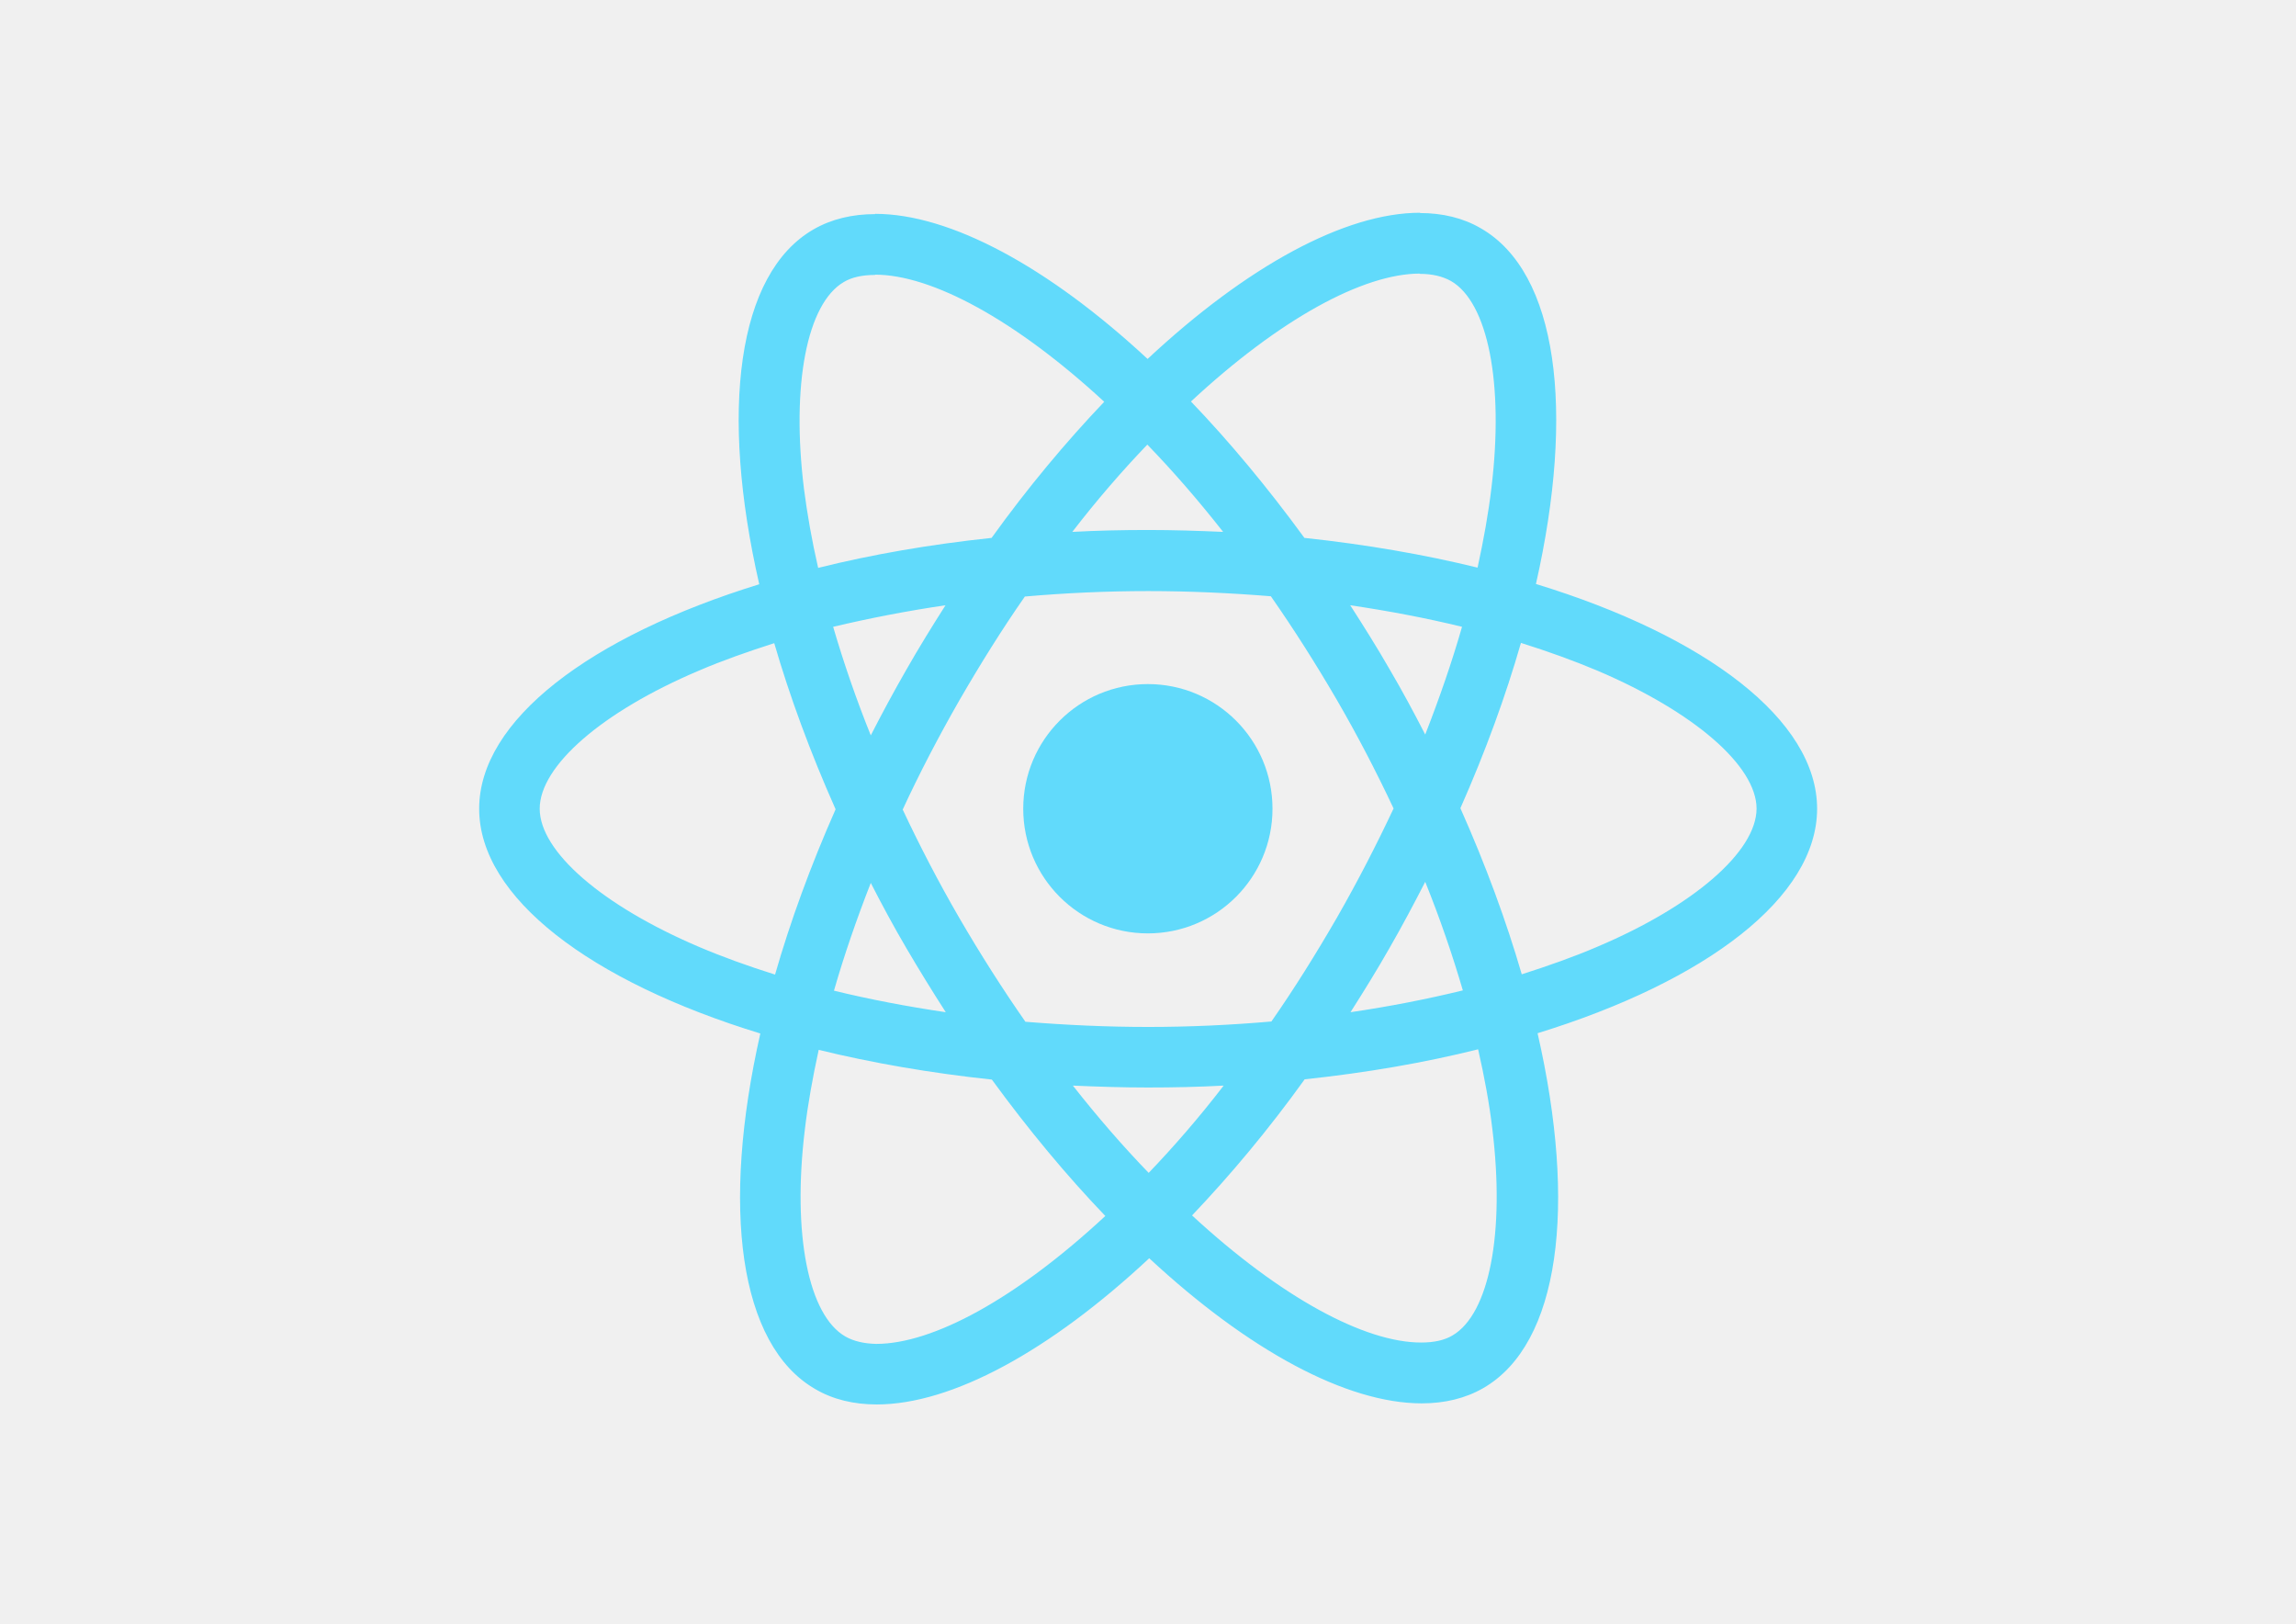
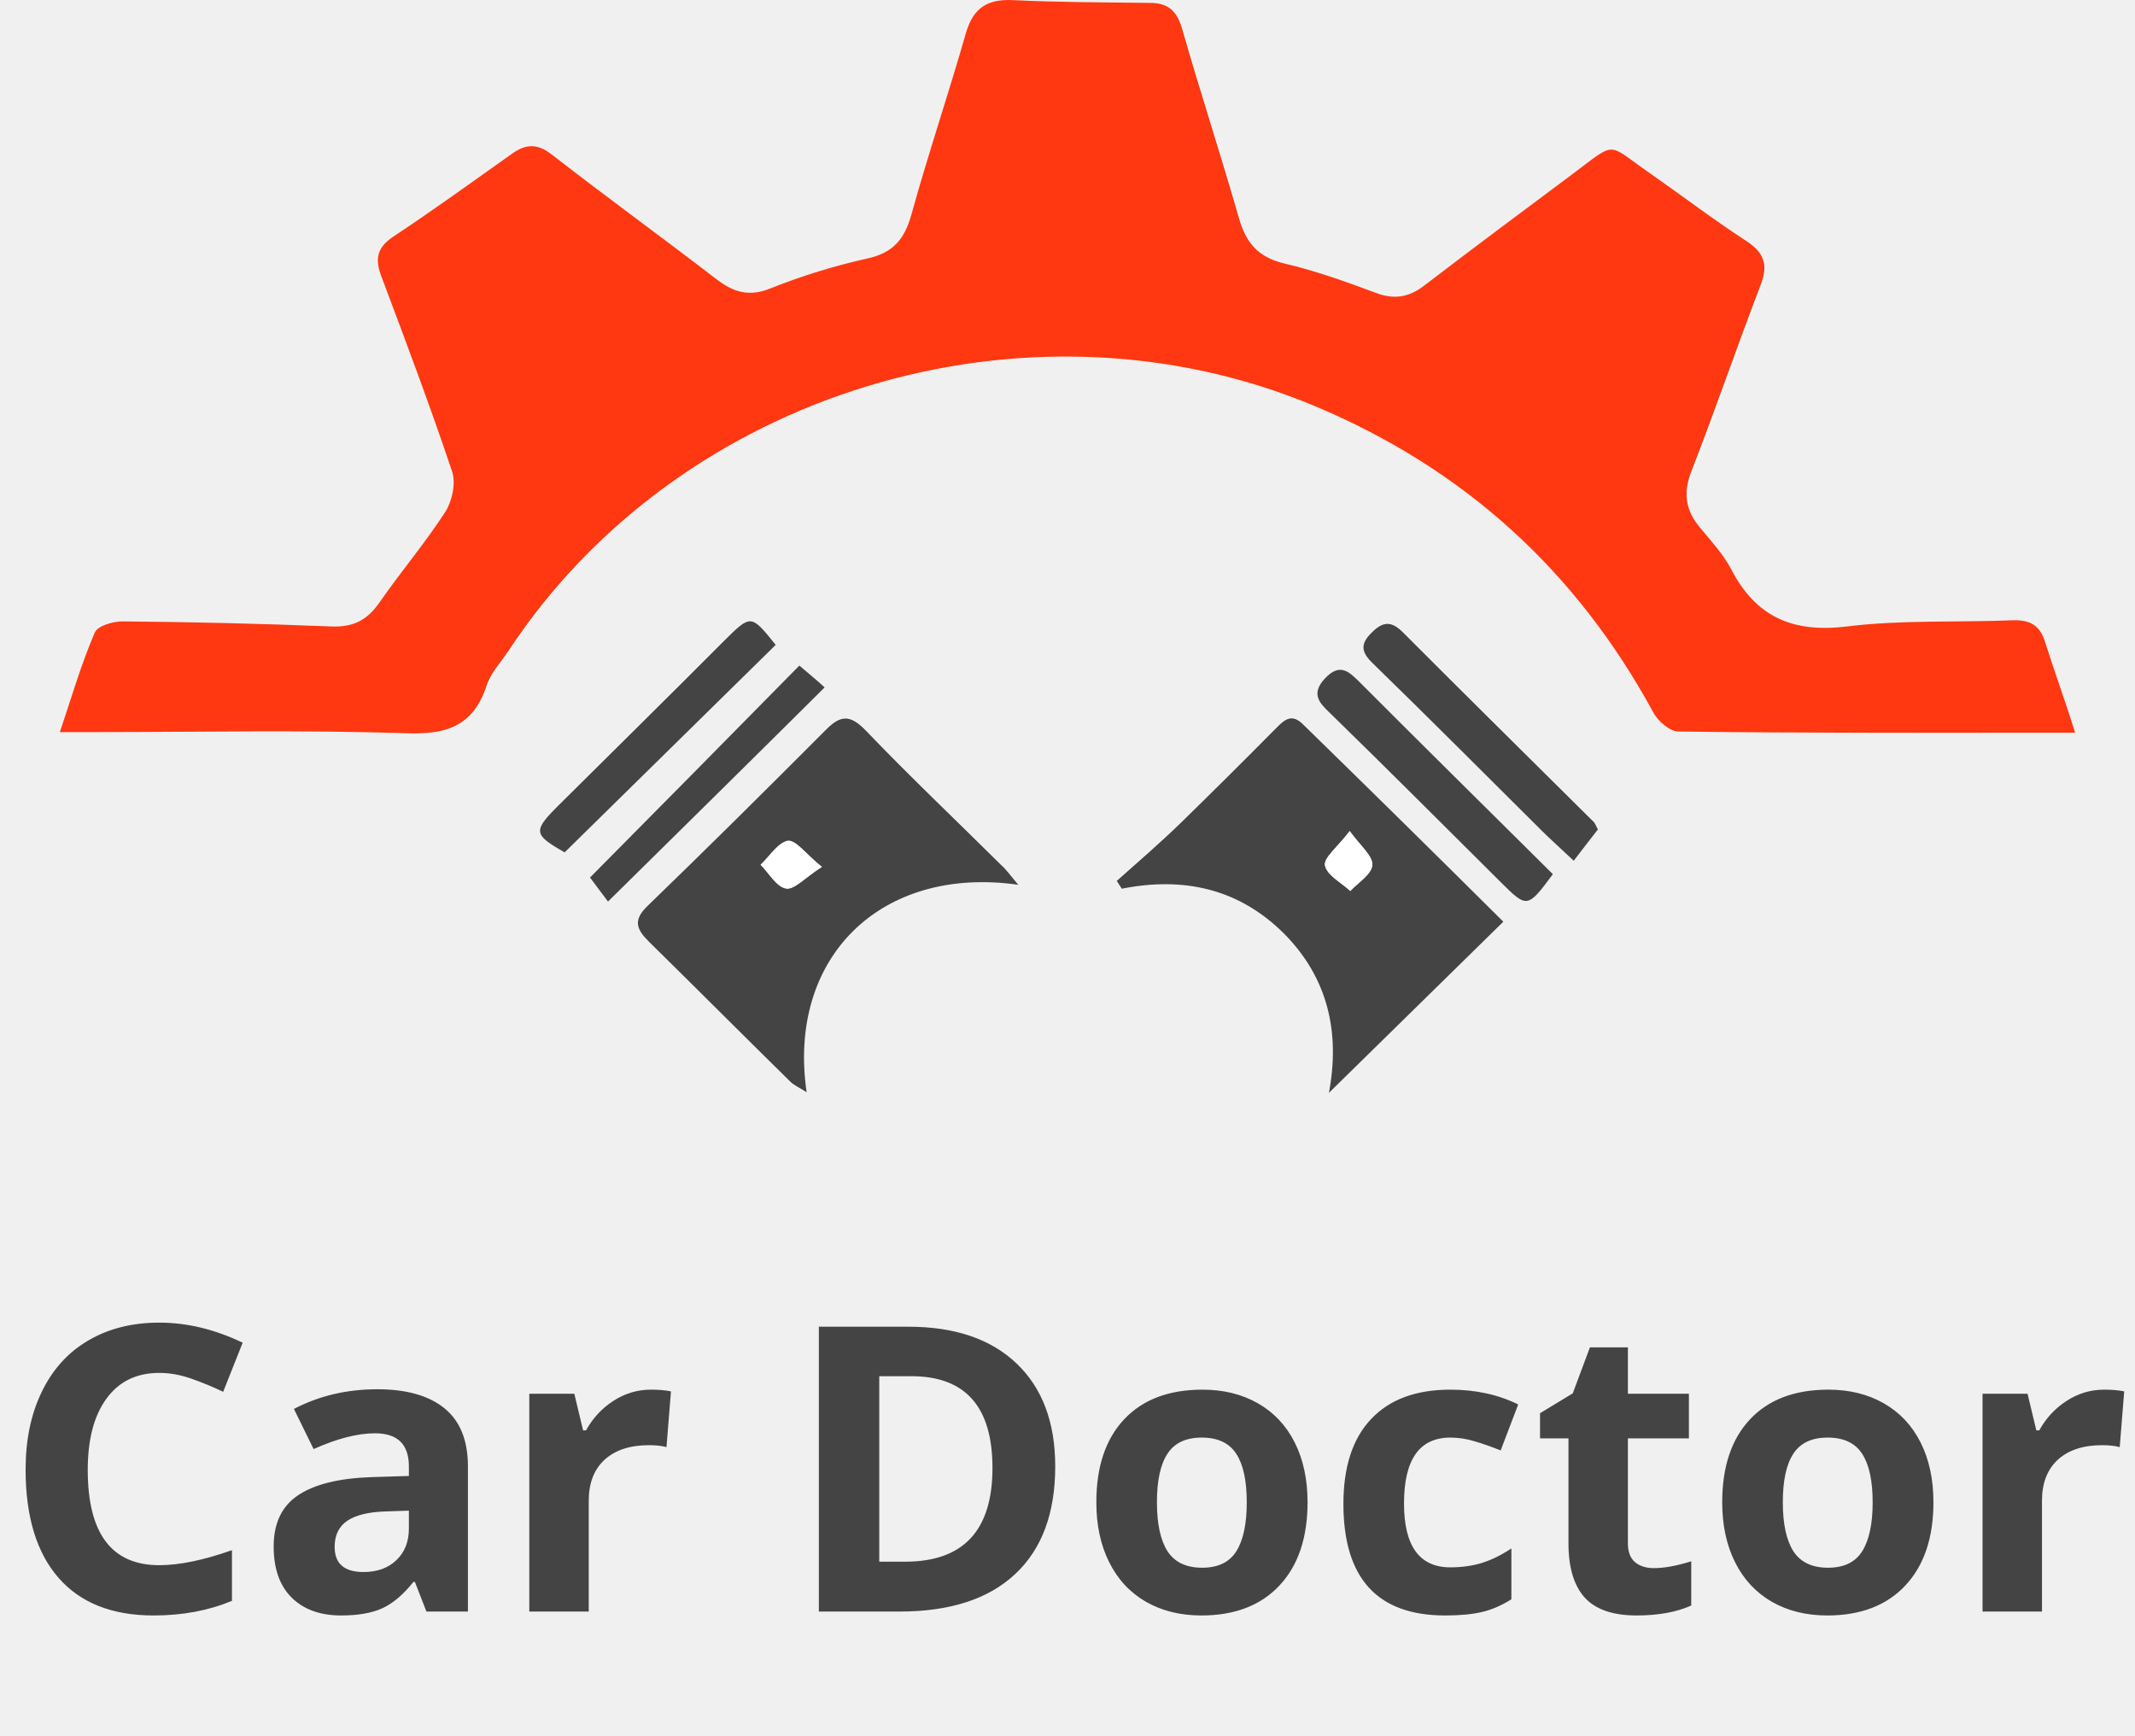
- <svg xmlns="http://www.w3.org/2000/svg" viewBox="0 0 841.9 595.3">
-   <g fill="#61DAFB">
-     <path d="M666.3 296.5c0-32.5-40.7-63.3-103.1-82.4 14.4-63.6 8-114.2-20.2-130.4-6.5-3.8-14.1-5.6-22.4-5.6v22.3c4.6 0 8.3.9 11.4 2.6 13.6 7.8 19.5 37.5 14.9 75.7-1.1 9.4-2.9 19.3-5.1 29.4-19.6-4.8-41-8.5-63.5-10.9-13.5-18.5-27.5-35.3-41.6-50 32.6-30.3 63.2-46.9 84-46.9V78c-27.5 0-63.5 19.6-99.9 53.6-36.4-33.8-72.4-53.2-99.9-53.2v22.3c20.7 0 51.4 16.5 84 46.6-14 14.7-28 31.4-41.3 49.9-22.6 2.4-44 6.1-63.6 11-2.3-10-4-19.7-5.2-29-4.7-38.2 1.1-67.9 14.6-75.8 3-1.8 6.9-2.6 11.5-2.6V78.5c-8.4 0-16 1.8-22.6 5.6-28.1 16.2-34.4 66.7-19.9 130.1-62.2 19.2-102.7 49.9-102.7 82.3 0 32.5 40.7 63.3 103.1 82.4-14.4 63.6-8 114.2 20.2 130.4 6.5 3.8 14.1 5.6 22.5 5.6 27.5 0 63.5-19.6 99.9-53.6 36.4 33.8 72.4 53.2 99.9 53.2 8.4 0 16-1.8 22.6-5.6 28.1-16.2 34.4-66.7 19.9-130.1 62-19.1 102.5-49.9 102.5-82.3zm-130.2-66.7c-3.7 12.9-8.3 26.2-13.5 39.5-4.1-8-8.4-16-13.1-24-4.6-8-9.5-15.8-14.4-23.4 14.2 2.1 27.9 4.7 41 7.9zm-45.8 106.5c-7.8 13.5-15.8 26.3-24.1 38.2-14.9 1.3-30 2-45.2 2-15.1 0-30.2-.7-45-1.9-8.3-11.9-16.4-24.6-24.2-38-7.6-13.1-14.5-26.4-20.8-39.8 6.2-13.4 13.2-26.8 20.7-39.9 7.8-13.5 15.8-26.3 24.1-38.2 14.9-1.3 30-2 45.2-2 15.1 0 30.2.7 45 1.9 8.3 11.9 16.4 24.6 24.2 38 7.6 13.1 14.5 26.4 20.8 39.8-6.3 13.4-13.2 26.8-20.7 39.9zm32.3-13c5.4 13.4 10 26.8 13.8 39.8-13.1 3.2-26.9 5.9-41.2 8 4.9-7.7 9.8-15.6 14.4-23.7 4.6-8 8.9-16.1 13-24.1zM421.2 430c-9.3-9.6-18.6-20.3-27.8-32 9 .4 18.2.7 27.5.7 9.4 0 18.7-.2 27.8-.7-9 11.7-18.3 22.4-27.5 32zm-74.4-58.9c-14.2-2.1-27.9-4.7-41-7.9 3.7-12.9 8.3-26.2 13.5-39.5 4.1 8 8.4 16 13.1 24 4.7 8 9.5 15.8 14.4 23.4zM420.7 163c9.3 9.6 18.6 20.3 27.8 32-9-.4-18.2-.7-27.5-.7-9.4 0-18.7.2-27.8.7 9-11.7 18.3-22.4 27.5-32zm-74 58.9c-4.9 7.7-9.8 15.6-14.4 23.7-4.6 8-8.9 16-13 24-5.4-13.4-10-26.8-13.8-39.8 13.1-3.1 26.9-5.8 41.2-7.9zm-90.5 125.2c-35.4-15.1-58.3-34.9-58.3-50.6 0-15.7 22.9-35.6 58.3-50.6 8.6-3.7 18-7 27.7-10.1 5.7 19.6 13.2 40 22.5 60.9-9.2 20.8-16.6 41.1-22.2 60.6-9.9-3.1-19.3-6.5-28-10.2zM310 490c-13.6-7.8-19.5-37.5-14.9-75.7 1.1-9.4 2.9-19.3 5.1-29.4 19.6 4.8 41 8.5 63.5 10.9 13.5 18.5 27.5 35.3 41.6 50-32.6 30.3-63.2 46.9-84 46.9-4.5-.1-8.3-1-11.3-2.7zm237.2-76.2c4.7 38.2-1.1 67.9-14.6 75.8-3 1.8-6.9 2.6-11.5 2.6-20.7 0-51.4-16.5-84-46.6 14-14.7 28-31.4 41.3-49.9 22.6-2.4 44-6.1 63.6-11 2.3 10.1 4.1 19.8 5.2 29.1zm38.5-66.7c-8.6 3.7-18 7-27.7 10.1-5.7-19.6-13.2-40-22.5-60.9 9.2-20.8 16.6-41.1 22.2-60.6 9.9 3.1 19.3 6.5 28.1 10.2 35.4 15.1 58.3 34.9 58.3 50.6-.1 15.7-23 35.6-58.4 50.6zM320.8 78.4z" />
-     <circle cx="420.9" cy="296.5" r="45.7" />
-     <path d="M520.5 78.1z" />
-   </g>
+ <svg xmlns="http://www.w3.org/2000/svg" width="107" height="87" viewBox="0 0 107 87" fill="none">
+   <path d="M104 36.724C103.464 35.098 102.956 33.725 102.562 32.295C102.308 31.398 101.8 31.146 100.926 31.174C98.162 31.286 95.37 31.146 92.634 31.483C89.898 31.819 88.036 31.006 86.795 28.567C86.429 27.839 85.808 27.194 85.272 26.549C84.539 25.68 84.398 24.811 84.821 23.718C86.034 20.635 87.077 17.495 88.29 14.384C88.685 13.375 88.488 12.758 87.585 12.17C85.921 11.049 84.37 9.843 82.762 8.722C80.506 7.18 81.126 7.068 78.87 8.75C76.388 10.6 73.906 12.422 71.452 14.328C70.662 14.945 69.901 15.029 68.97 14.692C67.475 14.132 65.981 13.571 64.429 13.235C63.104 12.927 62.483 12.17 62.145 10.936C61.242 7.797 60.227 4.686 59.324 1.546C59.07 0.649 58.619 0.201 57.688 0.173C55.376 0.145 53.091 0.145 50.806 0.033C49.537 -0.023 48.832 0.425 48.465 1.686C47.619 4.742 46.604 7.741 45.73 10.796C45.391 12.002 44.827 12.702 43.53 12.983C41.894 13.347 40.258 13.851 38.707 14.468C37.635 14.889 36.845 14.692 35.999 14.048C33.235 11.945 30.443 9.899 27.707 7.769C26.974 7.208 26.41 7.208 25.705 7.741C23.73 9.17 21.728 10.572 19.725 11.917C18.879 12.478 18.851 13.067 19.189 13.936C20.43 17.159 21.615 20.411 22.715 23.662C22.912 24.251 22.715 25.148 22.377 25.68C21.361 27.25 20.12 28.68 19.077 30.221C18.456 31.118 17.723 31.483 16.623 31.426C13.154 31.286 9.684 31.202 6.187 31.174C5.708 31.174 4.946 31.398 4.805 31.735C4.156 33.304 3.677 34.93 3.056 36.724C3.818 36.724 4.326 36.724 4.862 36.724C10.023 36.724 15.213 36.612 20.374 36.78C22.405 36.836 23.759 36.444 24.435 34.426C24.661 33.781 25.169 33.22 25.535 32.66C34.053 19.598 51.512 14.328 65.924 20.383C73.398 23.522 79.011 28.623 82.875 35.715C83.1 36.163 83.721 36.696 84.144 36.696C90.659 36.752 97.203 36.724 104 36.724Z" fill="white" />
+   <path d="M104 36.724C97.174 36.724 90.659 36.752 84.116 36.668C83.693 36.668 83.072 36.136 82.847 35.687C78.983 28.595 73.37 23.494 65.896 20.355C51.512 14.328 34.053 19.598 25.479 32.632C25.084 33.22 24.576 33.753 24.379 34.398C23.702 36.416 22.348 36.836 20.317 36.752C15.156 36.584 9.995 36.696 4.805 36.696C4.297 36.696 3.79 36.696 3 36.696C3.592 34.93 4.072 33.276 4.749 31.707C4.89 31.37 5.651 31.146 6.131 31.146C9.6 31.174 13.097 31.258 16.566 31.398C17.695 31.454 18.4 31.09 19.02 30.193C20.092 28.651 21.305 27.222 22.32 25.652C22.659 25.12 22.856 24.223 22.659 23.634C21.558 20.355 20.346 17.131 19.133 13.908C18.794 13.039 18.851 12.45 19.669 11.889C21.7 10.544 23.674 9.114 25.648 7.713C26.353 7.208 26.917 7.18 27.651 7.741C30.387 9.871 33.207 11.917 35.943 14.02C36.789 14.664 37.579 14.889 38.65 14.44C40.202 13.823 41.837 13.319 43.473 12.955C44.771 12.674 45.335 11.973 45.673 10.768C46.519 7.713 47.535 4.714 48.409 1.658C48.776 0.397 49.481 -0.051 50.75 0.005C53.035 0.117 55.347 0.117 57.632 0.145C58.591 0.145 59.014 0.593 59.268 1.518C60.17 4.658 61.186 7.769 62.088 10.908C62.427 12.142 63.047 12.899 64.373 13.207C65.924 13.571 67.419 14.104 68.914 14.664C69.844 15.029 70.606 14.917 71.396 14.3C73.85 12.422 76.331 10.572 78.813 8.722C81.07 7.04 80.478 7.152 82.706 8.694C84.313 9.815 85.893 11.021 87.529 12.086C88.431 12.674 88.629 13.291 88.234 14.3C87.049 17.383 85.977 20.523 84.765 23.634C84.341 24.727 84.483 25.596 85.216 26.465C85.752 27.11 86.344 27.755 86.739 28.483C87.98 30.922 89.841 31.735 92.577 31.398C95.313 31.062 98.105 31.202 100.869 31.09C101.744 31.062 102.251 31.342 102.505 32.211C102.985 33.725 103.492 35.098 104 36.724Z" fill="#FF3811" />
+   <path d="M75.344 46.198C72.016 42.919 68.66 39.611 65.303 36.276C64.711 35.687 64.344 36.079 63.922 36.5C62.342 38.098 60.763 39.695 59.155 41.237C58.14 42.218 57.04 43.171 55.968 44.124C56.052 44.264 56.137 44.376 56.222 44.517C59.352 43.9 62.088 44.544 64.344 46.759C66.573 48.973 67.165 51.748 66.601 54.748C69.534 51.888 72.383 49.085 75.344 46.198Z" fill="white" />
+   <path d="M51.032 44.348C50.609 43.872 50.412 43.563 50.158 43.311C47.901 41.069 45.589 38.882 43.389 36.584C42.599 35.771 42.12 35.799 41.358 36.584C38.425 39.555 35.492 42.47 32.474 45.357C31.712 46.086 31.881 46.535 32.53 47.179C34.899 49.506 37.24 51.86 39.609 54.187C39.807 54.383 40.089 54.495 40.427 54.719C39.44 47.992 44.178 43.367 51.032 44.348Z" fill="white" />
+   <path d="M40.061 33.36C36.479 36.976 33.01 40.508 29.569 43.984C29.822 44.32 30.161 44.797 30.471 45.189C34.109 41.573 37.607 38.126 41.33 34.454C40.935 34.117 40.484 33.725 40.061 33.36Z" fill="white" />
+   <path d="M80.083 41.573C79.998 41.433 79.942 41.265 79.829 41.125C76.642 37.958 73.483 34.818 70.296 31.651C69.76 31.118 69.365 31.09 68.773 31.651C68.152 32.267 68.265 32.688 68.829 33.248C71.678 36.023 74.47 38.826 77.29 41.629C77.742 42.078 78.221 42.498 78.87 43.115C79.293 42.582 79.631 42.162 80.083 41.573Z" fill="white" />
+   <path d="M77.826 43.816C74.555 40.564 71.339 37.397 68.124 34.173C67.588 33.641 67.137 33.22 66.403 34.005C65.698 34.762 66.093 35.211 66.657 35.743C69.534 38.574 72.383 41.405 75.231 44.236C76.501 45.526 76.529 45.526 77.826 43.816Z" fill="white" />
+   <path d="M38.876 32.323C37.607 30.782 37.635 30.782 36.281 32.099C33.517 34.846 30.753 37.565 28.017 40.312C26.692 41.629 26.72 41.797 28.299 42.694C31.825 39.247 35.322 35.799 38.876 32.323Z" fill="white" />
+   <path d="M75.344 46.198C72.383 49.113 69.534 51.888 66.601 54.776C67.165 51.776 66.573 49.029 64.344 46.787C62.088 44.544 59.324 43.928 56.222 44.544C56.137 44.404 56.052 44.292 55.968 44.152C57.04 43.199 58.111 42.274 59.155 41.265C60.763 39.695 62.342 38.126 63.922 36.528C64.344 36.107 64.711 35.715 65.303 36.304C68.66 39.583 72.016 42.891 75.344 46.198ZM67.644 41.657C67.052 42.442 66.347 42.975 66.403 43.367C66.488 43.844 67.221 44.236 67.673 44.657C68.067 44.236 68.744 43.816 68.773 43.367C68.829 42.919 68.209 42.414 67.644 41.657Z" fill="#444444" />
+   <path d="M51.032 44.348C44.15 43.367 39.44 47.992 40.427 54.748C40.089 54.523 39.807 54.411 39.609 54.215C37.24 51.888 34.899 49.534 32.53 47.207C31.881 46.563 31.712 46.114 32.474 45.385C35.463 42.498 38.425 39.555 41.358 36.612C42.12 35.827 42.599 35.799 43.389 36.612C45.589 38.91 47.901 41.097 50.158 43.339C50.412 43.563 50.637 43.872 51.032 44.348ZM41.189 43.451C40.399 42.807 39.891 42.106 39.525 42.162C39.017 42.246 38.594 42.947 38.143 43.367C38.566 43.788 38.932 44.46 39.412 44.544C39.807 44.6 40.343 43.984 41.189 43.451Z" fill="#444444" />
+   <path d="M40.061 33.36C40.484 33.725 40.935 34.089 41.33 34.454C37.635 38.126 34.138 41.573 30.471 45.189C30.161 44.769 29.794 44.292 29.569 43.984C33.01 40.508 36.507 36.976 40.061 33.36Z" fill="#444444" />
+   <path d="M80.083 41.573C79.631 42.162 79.293 42.582 78.87 43.143C78.221 42.526 77.742 42.106 77.29 41.657C74.47 38.854 71.678 36.051 68.829 33.276C68.237 32.716 68.124 32.295 68.773 31.679C69.337 31.118 69.76 31.146 70.296 31.679C73.455 34.846 76.642 37.986 79.829 41.153C79.942 41.237 79.998 41.433 80.083 41.573Z" fill="#444444" />
+   <path d="M77.826 43.816C76.557 45.526 76.529 45.526 75.231 44.236C72.383 41.405 69.534 38.546 66.657 35.743C66.093 35.211 65.698 34.762 66.403 34.005C67.137 33.22 67.588 33.641 68.124 34.173C71.339 37.397 74.555 40.564 77.826 43.816Z" fill="#444444" />
+   <path d="M38.876 32.323C35.322 35.827 31.825 39.247 28.299 42.722C26.72 41.825 26.692 41.657 28.017 40.34C30.781 37.593 33.545 34.874 36.281 32.127C37.635 30.782 37.635 30.782 38.876 32.323Z" fill="#444444" />
+   <path d="M67.644 41.657C68.18 42.442 68.801 42.919 68.773 43.367C68.745 43.816 68.068 44.236 67.673 44.657C67.221 44.236 66.488 43.872 66.403 43.367C66.347 42.975 67.052 42.442 67.644 41.657Z" fill="white" />
+   <path d="M41.189 43.451C40.343 43.984 39.835 44.601 39.384 44.517C38.904 44.46 38.538 43.76 38.114 43.339C38.566 42.919 38.989 42.218 39.496 42.134C39.891 42.106 40.399 42.835 41.189 43.451Z" fill="white" />
+   <path d="M7.982 68.813C6.843 68.813 5.961 69.242 5.336 70.102C4.711 70.954 4.398 72.146 4.398 73.676C4.398 76.859 5.593 78.451 7.982 78.451C8.985 78.451 10.199 78.201 11.625 77.699V80.238C10.453 80.727 9.145 80.971 7.699 80.971C5.622 80.971 4.034 80.343 2.934 79.086C1.833 77.823 1.283 76.013 1.283 73.656C1.283 72.172 1.553 70.873 2.094 69.76C2.634 68.64 3.409 67.784 4.418 67.192C5.434 66.593 6.622 66.293 7.982 66.293C9.369 66.293 10.762 66.628 12.162 67.299L11.185 69.76C10.652 69.506 10.115 69.285 9.574 69.096C9.034 68.907 8.503 68.813 7.982 68.813ZM21.371 80.775L20.795 79.291H20.717C20.215 79.923 19.698 80.362 19.164 80.609C18.637 80.85 17.947 80.971 17.094 80.971C16.046 80.971 15.219 80.671 14.613 80.072C14.014 79.473 13.715 78.621 13.715 77.514C13.715 76.355 14.118 75.502 14.926 74.955C15.74 74.402 16.963 74.096 18.598 74.037L20.492 73.979V73.5C20.492 72.393 19.926 71.84 18.793 71.84C17.921 71.84 16.895 72.104 15.717 72.631L14.73 70.619C15.987 69.962 17.38 69.633 18.91 69.633C20.375 69.633 21.498 69.952 22.279 70.59C23.061 71.228 23.451 72.198 23.451 73.5V80.775H21.371ZM20.492 75.717L19.34 75.756C18.474 75.782 17.829 75.938 17.406 76.225C16.983 76.511 16.771 76.947 16.771 77.533C16.771 78.373 17.253 78.793 18.217 78.793C18.907 78.793 19.457 78.594 19.867 78.197C20.284 77.8 20.492 77.273 20.492 76.615V75.717ZM32.621 69.653C33.025 69.653 33.36 69.682 33.627 69.74L33.402 72.533C33.161 72.468 32.868 72.436 32.523 72.436C31.573 72.436 30.831 72.68 30.297 73.168C29.77 73.656 29.506 74.34 29.506 75.219V80.775H26.527V69.858H28.783L29.223 71.694H29.369C29.708 71.082 30.163 70.59 30.736 70.219C31.316 69.841 31.944 69.653 32.621 69.653ZM52.885 73.5C52.885 75.85 52.214 77.65 50.873 78.9C49.538 80.15 47.608 80.775 45.082 80.775H41.039V66.498H45.522C47.852 66.498 49.662 67.113 50.951 68.344C52.24 69.574 52.885 71.293 52.885 73.5ZM49.74 73.578C49.74 70.512 48.386 68.979 45.678 68.979H44.066V78.275H45.365C48.282 78.275 49.74 76.71 49.74 73.578ZM57.982 75.297C57.982 76.378 58.158 77.195 58.51 77.748C58.868 78.302 59.447 78.578 60.248 78.578C61.042 78.578 61.612 78.305 61.957 77.758C62.309 77.204 62.484 76.384 62.484 75.297C62.484 74.216 62.309 73.406 61.957 72.865C61.605 72.325 61.029 72.055 60.228 72.055C59.434 72.055 58.861 72.325 58.51 72.865C58.158 73.399 57.982 74.21 57.982 75.297ZM65.531 75.297C65.531 77.074 65.062 78.464 64.125 79.467C63.188 80.469 61.882 80.971 60.209 80.971C59.161 80.971 58.236 80.743 57.435 80.287C56.635 79.825 56.02 79.164 55.59 78.305C55.16 77.445 54.945 76.443 54.945 75.297C54.945 73.513 55.411 72.126 56.342 71.137C57.273 70.147 58.581 69.653 60.268 69.653C61.316 69.653 62.24 69.88 63.041 70.336C63.842 70.792 64.457 71.446 64.887 72.299C65.316 73.152 65.531 74.151 65.531 75.297ZM72.426 80.971C69.027 80.971 67.328 79.106 67.328 75.375C67.328 73.52 67.79 72.104 68.715 71.127C69.639 70.144 70.964 69.653 72.689 69.653C73.953 69.653 75.085 69.9 76.088 70.395L75.209 72.699C74.74 72.51 74.304 72.358 73.9 72.24C73.497 72.117 73.093 72.055 72.689 72.055C71.14 72.055 70.365 73.155 70.365 75.356C70.365 77.491 71.14 78.559 72.689 78.559C73.262 78.559 73.793 78.484 74.281 78.334C74.769 78.178 75.258 77.937 75.746 77.612V80.16C75.264 80.466 74.776 80.678 74.281 80.795C73.793 80.912 73.174 80.971 72.426 80.971ZM82.885 78.598C83.406 78.598 84.031 78.484 84.76 78.256V80.473C84.018 80.805 83.106 80.971 82.025 80.971C80.834 80.971 79.965 80.671 79.418 80.072C78.878 79.467 78.607 78.562 78.607 77.358V72.094H77.182V70.834L78.822 69.838L79.682 67.533H81.586V69.858H84.643V72.094H81.586V77.358C81.586 77.781 81.703 78.093 81.938 78.295C82.178 78.497 82.494 78.598 82.885 78.598ZM89.35 75.297C89.35 76.378 89.525 77.195 89.877 77.748C90.235 78.302 90.814 78.578 91.615 78.578C92.409 78.578 92.979 78.305 93.324 77.758C93.676 77.204 93.852 76.384 93.852 75.297C93.852 74.216 93.676 73.406 93.324 72.865C92.973 72.325 92.397 72.055 91.596 72.055C90.801 72.055 90.228 72.325 89.877 72.865C89.525 73.399 89.35 74.21 89.35 75.297ZM96.898 75.297C96.898 77.074 96.43 78.464 95.492 79.467C94.555 80.469 93.249 80.971 91.576 80.971C90.528 80.971 89.603 80.743 88.803 80.287C88.002 79.825 87.387 79.164 86.957 78.305C86.527 77.445 86.312 76.443 86.312 75.297C86.312 73.513 86.778 72.126 87.709 71.137C88.64 70.147 89.949 69.653 91.635 69.653C92.683 69.653 93.607 69.88 94.408 70.336C95.209 70.792 95.824 71.446 96.254 72.299C96.684 73.152 96.898 74.151 96.898 75.297ZM105.453 69.653C105.857 69.653 106.192 69.682 106.459 69.74L106.234 72.533C105.993 72.468 105.701 72.436 105.355 72.436C104.405 72.436 103.663 72.68 103.129 73.168C102.602 73.656 102.338 74.34 102.338 75.219V80.775H99.359V69.858H101.615L102.055 71.694H102.201C102.54 71.082 102.995 70.59 103.568 70.219C104.148 69.841 104.776 69.653 105.453 69.653Z" fill="#444444" />
</svg>
